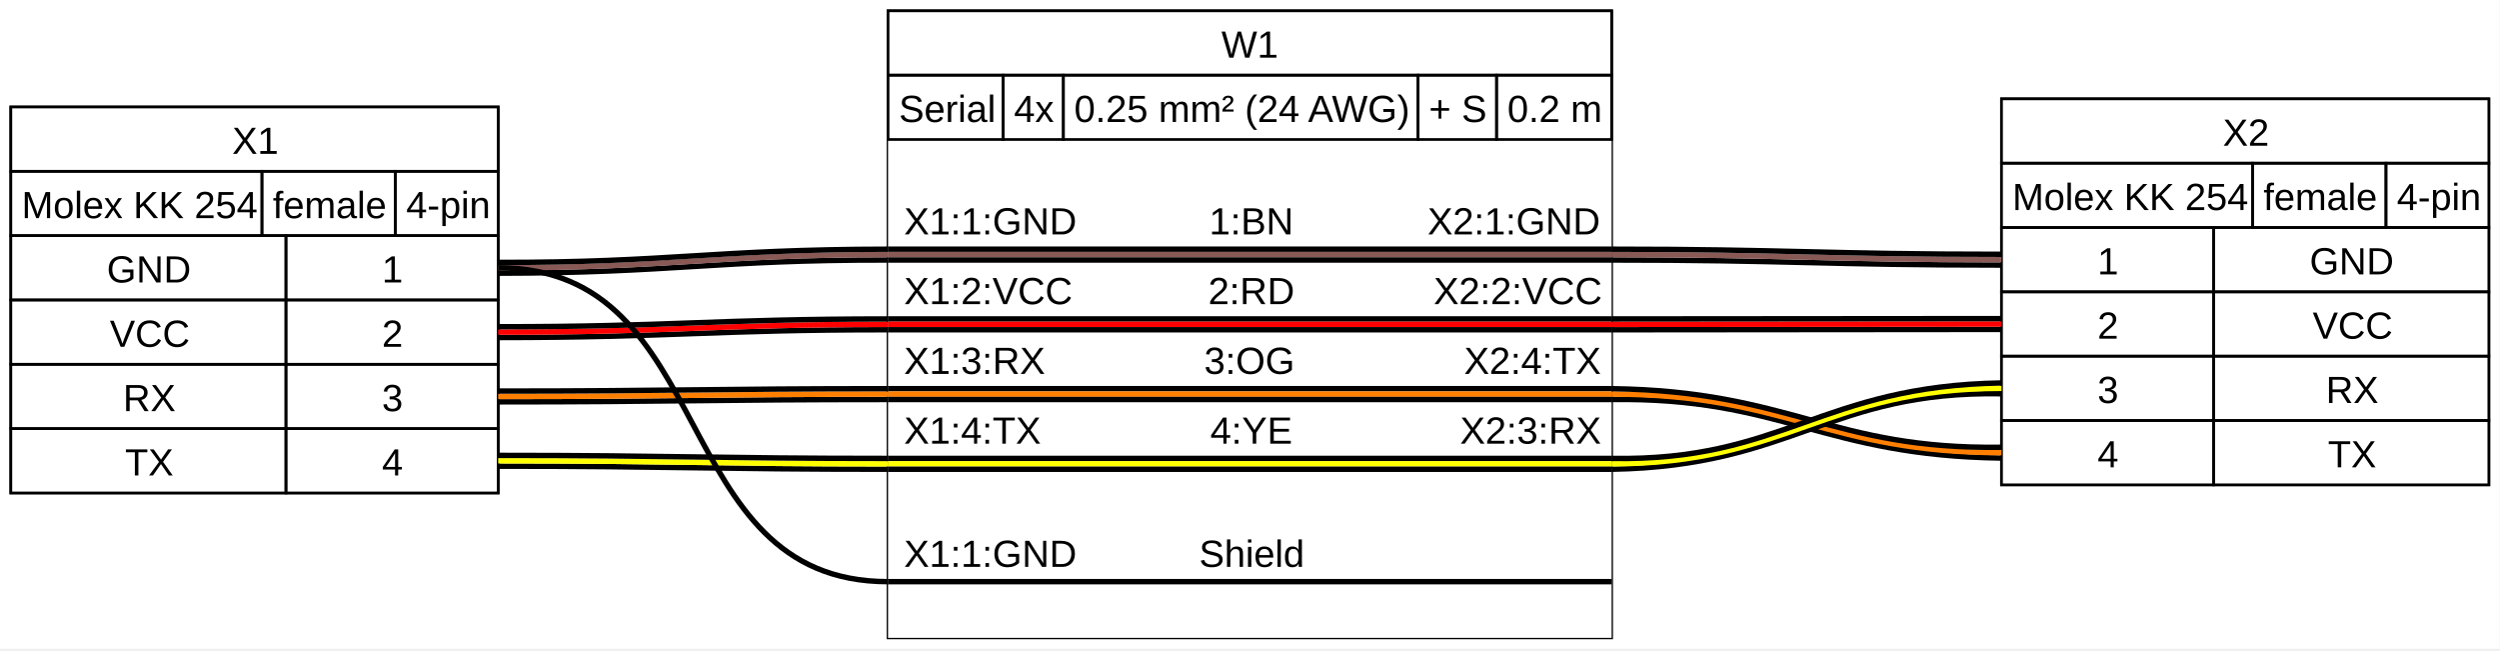
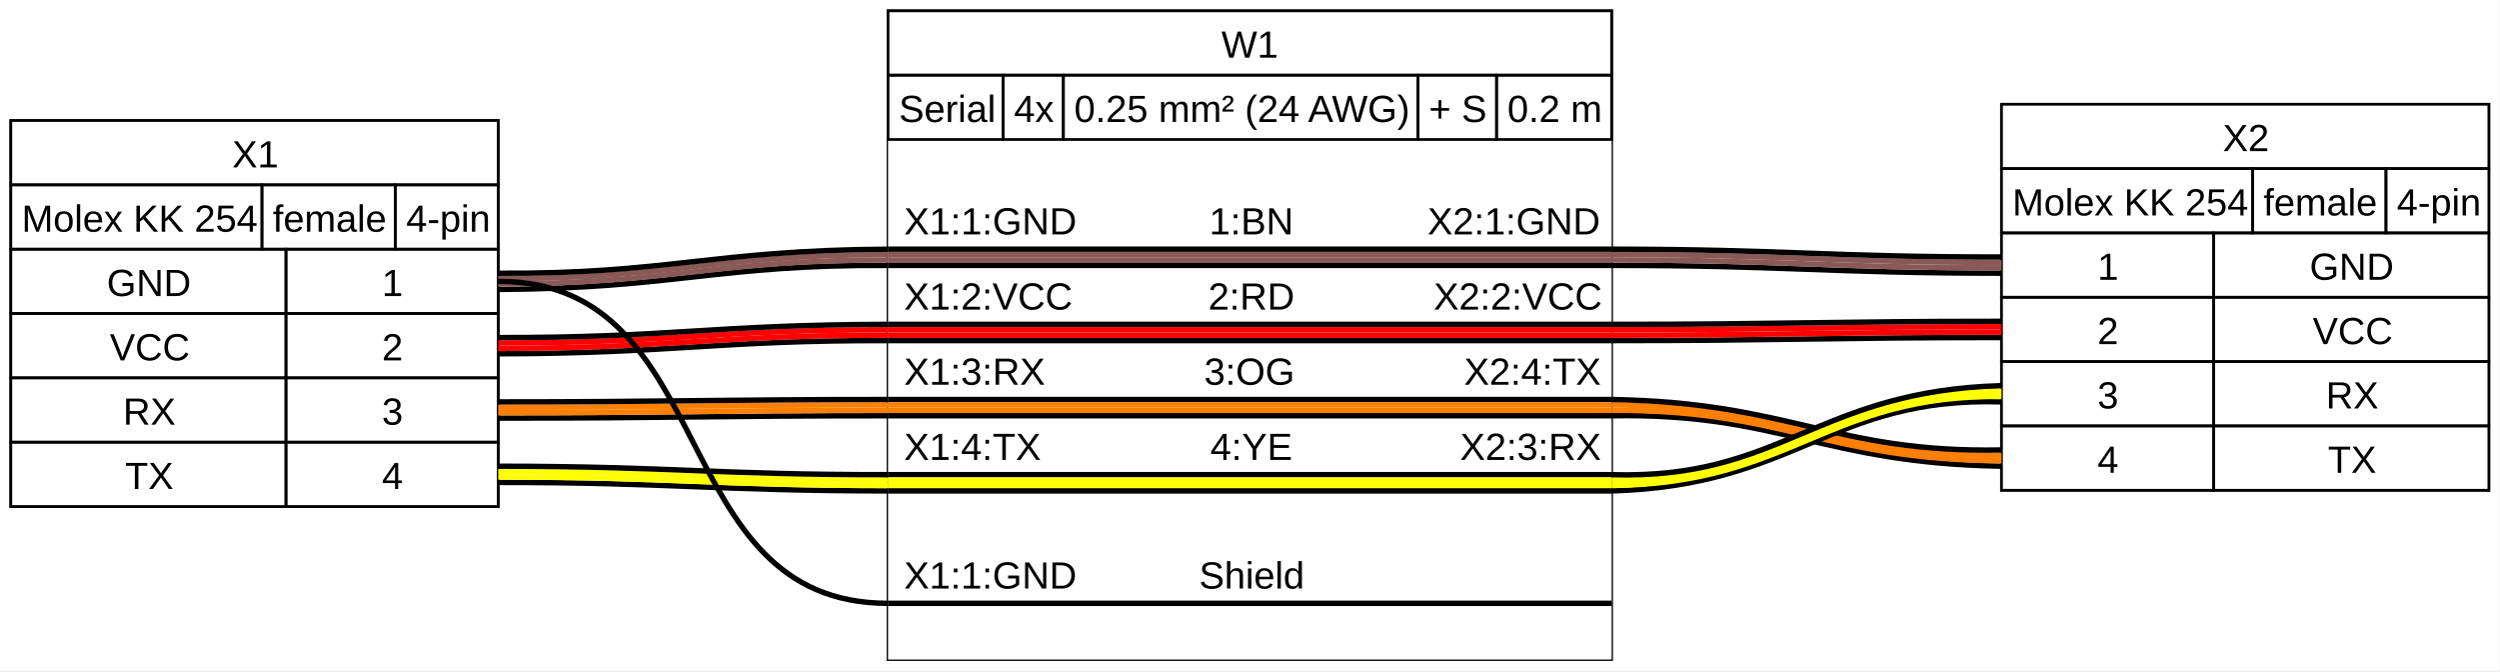
- <svg xmlns="http://www.w3.org/2000/svg" width="923pt" height="240pt" viewBox="0.00 0.00 923.00 240.00">
-   <g id="graph0" class="graph" transform="scale(1 1) rotate(0) translate(4 235.5)">
-     <polygon fill="#ffffff" stroke="none" points="-4,4 -4,-235.5 919.25,-235.5 919.25,4 -4,4" />
+ <svg xmlns="http://www.w3.org/2000/svg" width="923pt" height="248pt" viewBox="0.00 0.00 923.00 248.00">
+   <g id="graph0" class="graph" transform="scale(1 1) rotate(0) translate(4 243.5)">
+     <polygon fill="#ffffff" stroke="none" points="-4,4 -4,-243.5 919.25,-243.5 919.25,4 -4,4" />
    <g id="node1" class="node">
-       <polygon fill="#ffffff" stroke="black" points="180,-196 0,-196 0,-53.5 180,-53.5 180,-196" />
-       <polygon fill="#ffffff" stroke="none" points="0,-53.5 0,-196 180,-196 180,-53.5 0,-53.5" />
-       <polygon fill="none" stroke="black" points="0,-172.25 0,-196 180,-196 180,-172.25 0,-172.25" />
-       <text xml:space="preserve" text-anchor="start" x="81.75" y="-178.7" font-family="arial" font-size="14.00">X1</text>
-       <polygon fill="none" stroke="black" points="0,-148.5 0,-172.25 92.75,-172.25 92.75,-148.5 0,-148.5" />
-       <text xml:space="preserve" text-anchor="start" x="4" y="-154.95" font-family="arial" font-size="14.00">Molex KK 254</text>
-       <polygon fill="none" stroke="black" points="92.75,-148.5 92.75,-172.25 142,-172.25 142,-148.5 92.75,-148.5" />
-       <text xml:space="preserve" text-anchor="start" x="96.75" y="-154.95" font-family="arial" font-size="14.00">female</text>
-       <polygon fill="none" stroke="black" points="142,-148.5 142,-172.25 180,-172.25 180,-148.5 142,-148.5" />
-       <text xml:space="preserve" text-anchor="start" x="146" y="-154.95" font-family="arial" font-size="14.00">4-pin</text>
-       <polygon fill="none" stroke="black" points="0,-124.75 0,-148.5 101.62,-148.5 101.62,-124.75 0,-124.75" />
-       <text xml:space="preserve" text-anchor="start" x="35.44" y="-131.2" font-family="arial" font-size="14.00">GND</text>
-       <polygon fill="none" stroke="black" points="101.62,-124.75 101.62,-148.5 180,-148.5 180,-124.75 101.62,-124.75" />
-       <text xml:space="preserve" text-anchor="start" x="137.06" y="-131.2" font-family="arial" font-size="14.00">1</text>
-       <polygon fill="none" stroke="black" points="0,-101 0,-124.75 101.62,-124.75 101.62,-101 0,-101" />
-       <text xml:space="preserve" text-anchor="start" x="36.56" y="-107.45" font-family="arial" font-size="14.00">VCC</text>
-       <polygon fill="none" stroke="black" points="101.62,-101 101.62,-124.75 180,-124.75 180,-101 101.62,-101" />
-       <text xml:space="preserve" text-anchor="start" x="137.06" y="-107.45" font-family="arial" font-size="14.00">2</text>
-       <polygon fill="none" stroke="black" points="0,-77.25 0,-101 101.62,-101 101.62,-77.25 0,-77.25" />
-       <text xml:space="preserve" text-anchor="start" x="41.44" y="-83.7" font-family="arial" font-size="14.00">RX</text>
-       <polygon fill="none" stroke="black" points="101.62,-77.25 101.62,-101 180,-101 180,-77.25 101.62,-77.25" />
-       <text xml:space="preserve" text-anchor="start" x="137.06" y="-83.7" font-family="arial" font-size="14.00">3</text>
-       <polygon fill="none" stroke="black" points="0,-53.5 0,-77.25 101.62,-77.25 101.62,-53.5 0,-53.5" />
-       <text xml:space="preserve" text-anchor="start" x="42.19" y="-59.95" font-family="arial" font-size="14.00">TX</text>
-       <polygon fill="none" stroke="black" points="101.62,-53.5 101.62,-77.25 180,-77.25 180,-53.5 101.62,-53.5" />
-       <text xml:space="preserve" text-anchor="start" x="137.06" y="-59.95" font-family="arial" font-size="14.00">4</text>
+       <polygon fill="#ffffff" stroke="black" points="180,-199 0,-199 0,-56.5 180,-56.5 180,-199" />
+       <polygon fill="#ffffff" stroke="none" points="0,-56.5 0,-199 180,-199 180,-56.5 0,-56.5" />
+       <polygon fill="none" stroke="black" points="0,-175.25 0,-199 180,-199 180,-175.25 0,-175.25" />
+       <text xml:space="preserve" text-anchor="start" x="81.75" y="-181.7" font-family="arial" font-size="14.00">X1</text>
+       <polygon fill="none" stroke="black" points="0,-151.5 0,-175.25 92.75,-175.25 92.75,-151.5 0,-151.5" />
+       <text xml:space="preserve" text-anchor="start" x="4" y="-157.95" font-family="arial" font-size="14.00">Molex KK 254</text>
+       <polygon fill="none" stroke="black" points="92.75,-151.5 92.75,-175.25 142,-175.25 142,-151.5 92.75,-151.5" />
+       <text xml:space="preserve" text-anchor="start" x="96.75" y="-157.95" font-family="arial" font-size="14.00">female</text>
+       <polygon fill="none" stroke="black" points="142,-151.5 142,-175.25 180,-175.25 180,-151.5 142,-151.5" />
+       <text xml:space="preserve" text-anchor="start" x="146" y="-157.95" font-family="arial" font-size="14.00">4-pin</text>
+       <polygon fill="none" stroke="black" points="0,-127.75 0,-151.5 101.62,-151.5 101.62,-127.75 0,-127.75" />
+       <text xml:space="preserve" text-anchor="start" x="35.44" y="-134.2" font-family="arial" font-size="14.00">GND</text>
+       <polygon fill="none" stroke="black" points="101.62,-127.75 101.62,-151.5 180,-151.5 180,-127.75 101.62,-127.75" />
+       <text xml:space="preserve" text-anchor="start" x="137.06" y="-134.2" font-family="arial" font-size="14.00">1</text>
+       <polygon fill="none" stroke="black" points="0,-104 0,-127.75 101.62,-127.75 101.62,-104 0,-104" />
+       <text xml:space="preserve" text-anchor="start" x="36.56" y="-110.45" font-family="arial" font-size="14.00">VCC</text>
+       <polygon fill="none" stroke="black" points="101.62,-104 101.62,-127.75 180,-127.75 180,-104 101.62,-104" />
+       <text xml:space="preserve" text-anchor="start" x="137.06" y="-110.45" font-family="arial" font-size="14.00">2</text>
+       <polygon fill="none" stroke="black" points="0,-80.25 0,-104 101.62,-104 101.62,-80.25 0,-80.25" />
+       <text xml:space="preserve" text-anchor="start" x="41.44" y="-86.7" font-family="arial" font-size="14.00">RX</text>
+       <polygon fill="none" stroke="black" points="101.62,-80.25 101.62,-104 180,-104 180,-80.25 101.62,-80.25" />
+       <text xml:space="preserve" text-anchor="start" x="137.06" y="-86.7" font-family="arial" font-size="14.00">3</text>
+       <polygon fill="none" stroke="black" points="0,-56.5 0,-80.25 101.62,-80.25 101.62,-56.5 0,-56.5" />
+       <text xml:space="preserve" text-anchor="start" x="42.19" y="-62.95" font-family="arial" font-size="14.00">TX</text>
+       <polygon fill="none" stroke="black" points="101.62,-56.5 101.62,-80.25 180,-80.25 180,-56.5 101.62,-56.5" />
+       <text xml:space="preserve" text-anchor="start" x="137.06" y="-62.95" font-family="arial" font-size="14.00">4</text>
    </g>
    <g id="node3" class="node">
-       <polygon fill="#ffffff" stroke="black" points="591.25,-231.5 324,-231.5 324,0 591.25,0 591.25,-231.5" />
-       <polygon fill="#ffffff" stroke="none" points="324,0 324,-231.5 591.25,-231.5 591.25,0 324,0" />
-       <polygon fill="none" stroke="black" points="324,-207.75 324,-231.5 591.25,-231.5 591.25,-207.75 324,-207.75" />
-       <text xml:space="preserve" text-anchor="start" x="447.12" y="-214.2" font-family="arial" font-size="14.00">W1</text>
-       <polygon fill="none" stroke="black" points="324,-184 324,-207.75 366.5,-207.75 366.5,-184 324,-184" />
-       <text xml:space="preserve" text-anchor="start" x="328" y="-190.45" font-family="arial" font-size="14.00">Serial</text>
-       <polygon fill="none" stroke="black" points="366.5,-184 366.5,-207.75 388.75,-207.75 388.75,-184 366.5,-184" />
-       <text xml:space="preserve" text-anchor="start" x="370.5" y="-190.45" font-family="arial" font-size="14.00">4x</text>
-       <polygon fill="none" stroke="black" points="388.75,-184 388.75,-207.75 519.75,-207.75 519.75,-184 388.75,-184" />
-       <text xml:space="preserve" text-anchor="start" x="392.75" y="-190.45" font-family="arial" font-size="14.00">0.25 mm² (24 AWG)</text>
-       <polygon fill="none" stroke="black" points="519.75,-184 519.75,-207.75 548.75,-207.75 548.75,-184 519.75,-184" />
-       <text xml:space="preserve" text-anchor="start" x="523.75" y="-190.45" font-family="arial" font-size="14.00">+ S</text>
-       <polygon fill="none" stroke="black" points="548.75,-184 548.75,-207.75 591.25,-207.75 591.25,-184 548.75,-184" />
-       <text xml:space="preserve" text-anchor="start" x="552.75" y="-190.45" font-family="arial" font-size="14.00">0.2 m</text>
-       <text xml:space="preserve" text-anchor="start" x="364.15" y="-168.7" font-family="arial" font-size="14.00"> </text>
-       <text xml:space="preserve" text-anchor="start" x="326" y="-148.95" font-family="arial" font-size="14.00"> X1:1:GND</text>
-       <text xml:space="preserve" text-anchor="start" x="417.07" y="-148.95" font-family="arial" font-size="14.00"> </text>
-       <text xml:space="preserve" text-anchor="start" x="442.62" y="-148.95" font-family="arial" font-size="14.00">1:BN</text>
-       <text xml:space="preserve" text-anchor="start" x="494.43" y="-148.95" font-family="arial" font-size="14.00"> </text>
-       <text xml:space="preserve" text-anchor="start" x="523.25" y="-148.95" font-family="arial" font-size="14.00">X2:1:GND </text>
-       <polygon fill="#000000" stroke="none" points="324,-142.5 324,-144.5 591.25,-144.5 591.25,-142.5 324,-142.5" />
-       <polygon fill="#895956" stroke="none" points="324,-140.5 324,-142.5 591.25,-142.5 591.25,-140.5 324,-140.5" />
-       <polygon fill="#000000" stroke="none" points="324,-138.5 324,-140.5 591.25,-140.5 591.25,-138.5 324,-138.5" />
-       <text xml:space="preserve" text-anchor="start" x="326" y="-123.2" font-family="arial" font-size="14.00"> X1:2:VCC</text>
-       <text xml:space="preserve" text-anchor="start" x="417.07" y="-123.2" font-family="arial" font-size="14.00"> </text>
-       <text xml:space="preserve" text-anchor="start" x="442.25" y="-123.2" font-family="arial" font-size="14.00">2:RD</text>
-       <text xml:space="preserve" text-anchor="start" x="494.43" y="-123.2" font-family="arial" font-size="14.00"> </text>
-       <text xml:space="preserve" text-anchor="start" x="525.5" y="-123.2" font-family="arial" font-size="14.00">X2:2:VCC </text>
+       <polygon fill="#ffffff" stroke="black" points="591.25,-239.5 324,-239.5 324,0 591.25,0 591.25,-239.5" />
+       <polygon fill="#ffffff" stroke="none" points="324,0 324,-239.5 591.25,-239.5 591.25,0 324,0" />
+       <polygon fill="none" stroke="black" points="324,-215.75 324,-239.5 591.25,-239.5 591.25,-215.75 324,-215.75" />
+       <text xml:space="preserve" text-anchor="start" x="447.12" y="-222.2" font-family="arial" font-size="14.00">W1</text>
+       <polygon fill="none" stroke="black" points="324,-192 324,-215.75 366.5,-215.75 366.5,-192 324,-192" />
+       <text xml:space="preserve" text-anchor="start" x="328" y="-198.45" font-family="arial" font-size="14.00">Serial</text>
+       <polygon fill="none" stroke="black" points="366.5,-192 366.5,-215.75 388.75,-215.75 388.75,-192 366.5,-192" />
+       <text xml:space="preserve" text-anchor="start" x="370.5" y="-198.45" font-family="arial" font-size="14.00">4x</text>
+       <polygon fill="none" stroke="black" points="388.75,-192 388.75,-215.75 519.75,-215.75 519.75,-192 388.75,-192" />
+       <text xml:space="preserve" text-anchor="start" x="392.75" y="-198.45" font-family="arial" font-size="14.00">0.25 mm² (24 AWG)</text>
+       <polygon fill="none" stroke="black" points="519.75,-192 519.75,-215.75 548.75,-215.75 548.75,-192 519.75,-192" />
+       <text xml:space="preserve" text-anchor="start" x="523.75" y="-198.45" font-family="arial" font-size="14.00">+ S</text>
+       <polygon fill="none" stroke="black" points="548.75,-192 548.75,-215.75 591.25,-215.75 591.25,-192 548.75,-192" />
+       <text xml:space="preserve" text-anchor="start" x="552.75" y="-198.45" font-family="arial" font-size="14.00">0.2 m</text>
+       <text xml:space="preserve" text-anchor="start" x="364.15" y="-176.7" font-family="arial" font-size="14.00"> </text>
+       <text xml:space="preserve" text-anchor="start" x="326" y="-156.95" font-family="arial" font-size="14.00"> X1:1:GND</text>
+       <text xml:space="preserve" text-anchor="start" x="417.07" y="-156.95" font-family="arial" font-size="14.00"> </text>
+       <text xml:space="preserve" text-anchor="start" x="442.62" y="-156.95" font-family="arial" font-size="14.00">1:BN</text>
+       <text xml:space="preserve" text-anchor="start" x="494.43" y="-156.95" font-family="arial" font-size="14.00"> </text>
+       <text xml:space="preserve" text-anchor="start" x="523.25" y="-156.95" font-family="arial" font-size="14.00">X2:1:GND </text>
+       <polygon fill="#000000" stroke="none" points="324,-150.5 324,-152.5 591.25,-152.5 591.25,-150.5 324,-150.5" />
+       <polygon fill="#895956" stroke="none" points="324,-148.5 324,-150.5 591.25,-150.5 591.25,-148.5 324,-148.5" />
+       <polygon fill="#895956" stroke="none" points="324,-146.5 324,-148.5 591.25,-148.5 591.25,-146.5 324,-146.5" />
+       <polygon fill="#000000" stroke="none" points="324,-144.5 324,-146.5 591.25,-146.5 591.25,-144.5 324,-144.5" />
+       <text xml:space="preserve" text-anchor="start" x="326" y="-129.2" font-family="arial" font-size="14.00"> X1:2:VCC</text>
+       <text xml:space="preserve" text-anchor="start" x="417.07" y="-129.2" font-family="arial" font-size="14.00"> </text>
+       <text xml:space="preserve" text-anchor="start" x="442.25" y="-129.2" font-family="arial" font-size="14.00">2:RD</text>
+       <text xml:space="preserve" text-anchor="start" x="494.43" y="-129.2" font-family="arial" font-size="14.00"> </text>
+       <text xml:space="preserve" text-anchor="start" x="525.5" y="-129.2" font-family="arial" font-size="14.00">X2:2:VCC </text>
+       <polygon fill="#000000" stroke="none" points="324,-122.75 324,-124.75 591.25,-124.75 591.25,-122.75 324,-122.75" />
+       <polygon fill="#ff0000" stroke="none" points="324,-120.75 324,-122.75 591.25,-122.75 591.25,-120.75 324,-120.75" />
+       <polygon fill="#ff0000" stroke="none" points="324,-118.75 324,-120.75 591.25,-120.75 591.25,-118.75 324,-118.75" />
      <polygon fill="#000000" stroke="none" points="324,-116.75 324,-118.75 591.25,-118.75 591.25,-116.75 324,-116.75" />
-       <polygon fill="#ff0000" stroke="none" points="324,-114.75 324,-116.75 591.25,-116.75 591.25,-114.75 324,-114.75" />
-       <polygon fill="#000000" stroke="none" points="324,-112.75 324,-114.75 591.25,-114.75 591.25,-112.75 324,-112.75" />
-       <text xml:space="preserve" text-anchor="start" x="326" y="-97.45" font-family="arial" font-size="14.00"> X1:3:RX</text>
-       <text xml:space="preserve" text-anchor="start" x="417.07" y="-97.45" font-family="arial" font-size="14.00"> </text>
-       <text xml:space="preserve" text-anchor="start" x="440.75" y="-97.45" font-family="arial" font-size="14.00">3:OG</text>
-       <text xml:space="preserve" text-anchor="start" x="494.43" y="-97.45" font-family="arial" font-size="14.00"> </text>
-       <text xml:space="preserve" text-anchor="start" x="536.75" y="-97.45" font-family="arial" font-size="14.00">X2:4:TX </text>
-       <polygon fill="#000000" stroke="none" points="324,-91 324,-93 591.25,-93 591.25,-91 324,-91" />
-       <polygon fill="#ff8000" stroke="none" points="324,-89 324,-91 591.25,-91 591.25,-89 324,-89" />
-       <polygon fill="#000000" stroke="none" points="324,-87 324,-89 591.25,-89 591.25,-87 324,-87" />
-       <text xml:space="preserve" text-anchor="start" x="326" y="-71.7" font-family="arial" font-size="14.00"> X1:4:TX</text>
-       <text xml:space="preserve" text-anchor="start" x="417.07" y="-71.7" font-family="arial" font-size="14.00"> </text>
-       <text xml:space="preserve" text-anchor="start" x="443" y="-71.7" font-family="arial" font-size="14.00">4:YE</text>
-       <text xml:space="preserve" text-anchor="start" x="494.43" y="-71.7" font-family="arial" font-size="14.00"> </text>
-       <text xml:space="preserve" text-anchor="start" x="535.25" y="-71.7" font-family="arial" font-size="14.00">X2:3:RX </text>
-       <polygon fill="#000000" stroke="none" points="324,-65.25 324,-67.25 591.25,-67.25 591.25,-65.25 324,-65.25" />
+       <text xml:space="preserve" text-anchor="start" x="326" y="-101.45" font-family="arial" font-size="14.00"> X1:3:RX</text>
+       <text xml:space="preserve" text-anchor="start" x="417.07" y="-101.45" font-family="arial" font-size="14.00"> </text>
+       <text xml:space="preserve" text-anchor="start" x="440.75" y="-101.45" font-family="arial" font-size="14.00">3:OG</text>
+       <text xml:space="preserve" text-anchor="start" x="494.43" y="-101.45" font-family="arial" font-size="14.00"> </text>
+       <text xml:space="preserve" text-anchor="start" x="536.75" y="-101.45" font-family="arial" font-size="14.00">X2:4:TX </text>
+       <polygon fill="#000000" stroke="none" points="324,-95 324,-97 591.25,-97 591.25,-95 324,-95" />
+       <polygon fill="#ff8000" stroke="none" points="324,-93 324,-95 591.25,-95 591.25,-93 324,-93" />
+       <polygon fill="#ff8000" stroke="none" points="324,-91 324,-93 591.25,-93 591.25,-91 324,-91" />
+       <polygon fill="#000000" stroke="none" points="324,-89 324,-91 591.25,-91 591.25,-89 324,-89" />
+       <text xml:space="preserve" text-anchor="start" x="326" y="-73.7" font-family="arial" font-size="14.00"> X1:4:TX</text>
+       <text xml:space="preserve" text-anchor="start" x="417.07" y="-73.7" font-family="arial" font-size="14.00"> </text>
+       <text xml:space="preserve" text-anchor="start" x="443" y="-73.7" font-family="arial" font-size="14.00">4:YE</text>
+       <text xml:space="preserve" text-anchor="start" x="494.43" y="-73.7" font-family="arial" font-size="14.00"> </text>
+       <text xml:space="preserve" text-anchor="start" x="535.25" y="-73.7" font-family="arial" font-size="14.00">X2:3:RX </text>
+       <polygon fill="#000000" stroke="none" points="324,-67.25 324,-69.25 591.25,-69.25 591.25,-67.25 324,-67.25" />
+       <polygon fill="#ffff00" stroke="none" points="324,-65.25 324,-67.25 591.25,-67.25 591.25,-65.25 324,-65.25" />
      <polygon fill="#ffff00" stroke="none" points="324,-63.25 324,-65.25 591.25,-65.25 591.25,-63.25 324,-63.25" />
      <polygon fill="#000000" stroke="none" points="324,-61.25 324,-63.25 591.25,-63.25 591.25,-61.25 324,-61.25" />
      <text xml:space="preserve" text-anchor="start" x="364.15" y="-45.95" font-family="arial" font-size="14.00"> </text>
      <text xml:space="preserve" text-anchor="start" x="326" y="-26.2" font-family="arial" font-size="14.00"> X1:1:GND</text>
      <text xml:space="preserve" text-anchor="start" x="417.07" y="-26.2" font-family="arial" font-size="14.00"> </text>
      <text xml:space="preserve" text-anchor="start" x="438.88" y="-26.2" font-family="arial" font-size="14.00">Shield</text>
      <text xml:space="preserve" text-anchor="start" x="494.43" y="-26.2" font-family="arial" font-size="14.00"> </text>
      <text xml:space="preserve" text-anchor="start" x="585.5" y="-26.2" font-family="arial" font-size="14.00"> </text>
      <polygon fill="#000000" stroke="none" points="324,-19.75 324,-21.75 591.25,-21.75 591.25,-19.75 324,-19.75" />
      <text xml:space="preserve" text-anchor="start" x="364.15" y="-4.45" font-family="arial" font-size="14.00"> </text>
    </g>
    <g id="edge1" class="edge">
-       <path fill="none" stroke="#000000" stroke-width="2" d="M180,-134.63C244.62,-134.71 260.55,-139.59 324,-139.5" />
-       <path fill="none" stroke="#895956" stroke-width="2" d="M180,-136.62C244.04,-136.63 259.96,-141.5 324,-141.5" />
-       <path fill="none" stroke="#000000" stroke-width="2" d="M180,-138.62C243.45,-138.54 259.38,-143.41 324,-143.5" />
+       <path fill="none" stroke="#000000" stroke-width="2" d="M180,-136.63C245.59,-137.01 261.35,-145.89 324,-145.5" />
+       <path fill="none" stroke="#895956" stroke-width="2" d="M180,-138.63C244.61,-138.75 260.37,-147.63 324,-147.5" />
+       <path fill="none" stroke="#895956" stroke-width="2" d="M180,-140.62C243.63,-140.5 259.39,-149.37 324,-149.5" />
+       <path fill="none" stroke="#000000" stroke-width="2" d="M180,-142.62C242.65,-142.24 258.41,-151.11 324,-151.5" />
    </g>
    <g id="edge3" class="edge">
-       <path fill="none" stroke="#000000" stroke-width="2" d="M180,-110.88C244.37,-110.91 260.34,-113.78 324,-113.75" />
-       <path fill="none" stroke="#ff0000" stroke-width="2" d="M180,-112.88C244.01,-112.87 259.99,-115.75 324,-115.75" />
-       <path fill="none" stroke="#000000" stroke-width="2" d="M180,-114.87C243.66,-114.84 259.63,-117.72 324,-117.75" />
+       <path fill="none" stroke="#000000" stroke-width="2" d="M180,-112.88C244.91,-113.01 260.84,-117.88 324,-117.75" />
+       <path fill="none" stroke="#ff0000" stroke-width="2" d="M180,-114.88C244.33,-114.92 260.26,-119.79 324,-119.75" />
+       <path fill="none" stroke="#ff0000" stroke-width="2" d="M180,-116.87C243.74,-116.83 259.67,-121.71 324,-121.75" />
+       <path fill="none" stroke="#000000" stroke-width="2" d="M180,-118.87C243.16,-118.74 259.09,-123.62 324,-123.75" />
    </g>
    <g id="edge5" class="edge">
-       <path fill="none" stroke="#000000" stroke-width="2" d="M180,-87.13C244.11,-87.13 260.11,-88 324,-88" />
-       <path fill="none" stroke="#ff8000" stroke-width="2" d="M180,-89.13C244,-89.12 260,-90 324,-90" />
-       <path fill="none" stroke="#000000" stroke-width="2" d="M180,-91.12C243.89,-91.12 259.89,-92 324,-92" />
+       <path fill="none" stroke="#000000" stroke-width="2" d="M180,-89.13C244.17,-89.13 260.16,-90 324,-90" />
+       <path fill="none" stroke="#ff8000" stroke-width="2" d="M180,-91.13C244.06,-91.13 260.05,-92 324,-92" />
+       <path fill="none" stroke="#ff8000" stroke-width="2" d="M180,-93.12C243.95,-93.12 259.94,-94 324,-94" />
+       <path fill="none" stroke="#000000" stroke-width="2" d="M180,-95.12C243.84,-95.12 259.83,-96 324,-96" />
    </g>
    <g id="edge7" class="edge">
-       <path fill="none" stroke="#000000" stroke-width="2" d="M180,-63.38C243.86,-63.38 259.86,-62.25 324,-62.25" />
-       <path fill="none" stroke="#ffff00" stroke-width="2" d="M180,-65.38C244,-65.38 260,-64.25 324,-64.25" />
-       <path fill="none" stroke="#000000" stroke-width="2" d="M180,-67.37C244.14,-67.37 260.14,-66.25 324,-66.25" />
+       <path fill="none" stroke="#000000" stroke-width="2" d="M180,-65.38C243.44,-65.43 259.41,-62.31 324,-62.25" />
+       <path fill="none" stroke="#ffff00" stroke-width="2" d="M180,-67.38C243.82,-67.39 259.79,-64.27 324,-64.25" />
+       <path fill="none" stroke="#ffff00" stroke-width="2" d="M180,-69.37C244.21,-69.36 260.18,-66.23 324,-66.25" />
+       <path fill="none" stroke="#000000" stroke-width="2" d="M180,-71.37C244.59,-71.32 260.56,-68.19 324,-68.25" />
    </g>
    <g id="edge9" class="edge">
-       <path fill="none" stroke="#000000" stroke-width="2" d="M180,-136.62C262.15,-136.62 241.85,-20.75 324,-20.75" />
+       <path fill="none" stroke="#000000" stroke-width="2" d="M180,-139.62C262.99,-139.63 241.01,-20.75 324,-20.75" />
    </g>
    <g id="node2" class="node">
-       <polygon fill="#ffffff" stroke="black" points="915.25,-199 735.25,-199 735.25,-56.5 915.25,-56.5 915.25,-199" />
-       <polygon fill="#ffffff" stroke="none" points="735.25,-56.5 735.25,-199 915.25,-199 915.25,-56.5 735.25,-56.5" />
-       <polygon fill="none" stroke="black" points="735.25,-175.25 735.25,-199 915.25,-199 915.25,-175.25 735.25,-175.25" />
-       <text xml:space="preserve" text-anchor="start" x="817" y="-181.7" font-family="arial" font-size="14.00">X2</text>
-       <polygon fill="none" stroke="black" points="735.25,-151.5 735.25,-175.25 828,-175.25 828,-151.5 735.25,-151.5" />
-       <text xml:space="preserve" text-anchor="start" x="739.25" y="-157.95" font-family="arial" font-size="14.00">Molex KK 254</text>
-       <polygon fill="none" stroke="black" points="828,-151.5 828,-175.25 877.25,-175.25 877.25,-151.5 828,-151.5" />
-       <text xml:space="preserve" text-anchor="start" x="832" y="-157.95" font-family="arial" font-size="14.00">female</text>
-       <polygon fill="none" stroke="black" points="877.25,-151.5 877.25,-175.25 915.25,-175.25 915.25,-151.5 877.25,-151.5" />
-       <text xml:space="preserve" text-anchor="start" x="881.25" y="-157.95" font-family="arial" font-size="14.00">4-pin</text>
-       <polygon fill="none" stroke="black" points="735.25,-127.75 735.25,-151.5 813.62,-151.5 813.62,-127.75 735.25,-127.75" />
-       <text xml:space="preserve" text-anchor="start" x="770.69" y="-134.2" font-family="arial" font-size="14.00">1</text>
-       <polygon fill="none" stroke="black" points="813.62,-127.75 813.62,-151.5 915.25,-151.5 915.25,-127.75 813.62,-127.75" />
-       <text xml:space="preserve" text-anchor="start" x="849.06" y="-134.2" font-family="arial" font-size="14.00">GND</text>
-       <polygon fill="none" stroke="black" points="735.25,-104 735.25,-127.75 813.62,-127.75 813.62,-104 735.25,-104" />
-       <text xml:space="preserve" text-anchor="start" x="770.69" y="-110.45" font-family="arial" font-size="14.00">2</text>
-       <polygon fill="none" stroke="black" points="813.62,-104 813.62,-127.75 915.25,-127.75 915.25,-104 813.62,-104" />
-       <text xml:space="preserve" text-anchor="start" x="850.19" y="-110.45" font-family="arial" font-size="14.00">VCC</text>
-       <polygon fill="none" stroke="black" points="735.25,-80.25 735.25,-104 813.62,-104 813.62,-80.25 735.25,-80.25" />
-       <text xml:space="preserve" text-anchor="start" x="770.69" y="-86.7" font-family="arial" font-size="14.00">3</text>
-       <polygon fill="none" stroke="black" points="813.62,-80.25 813.62,-104 915.25,-104 915.25,-80.25 813.62,-80.25" />
-       <text xml:space="preserve" text-anchor="start" x="855.06" y="-86.7" font-family="arial" font-size="14.00">RX</text>
-       <polygon fill="none" stroke="black" points="735.25,-56.5 735.25,-80.25 813.62,-80.25 813.62,-56.5 735.25,-56.5" />
-       <text xml:space="preserve" text-anchor="start" x="770.69" y="-62.95" font-family="arial" font-size="14.00">4</text>
-       <polygon fill="none" stroke="black" points="813.62,-56.5 813.62,-80.25 915.25,-80.25 915.25,-56.5 813.62,-56.5" />
-       <text xml:space="preserve" text-anchor="start" x="855.81" y="-62.95" font-family="arial" font-size="14.00">TX</text>
+       <polygon fill="#ffffff" stroke="black" points="915.25,-205 735.25,-205 735.25,-62.5 915.25,-62.5 915.25,-205" />
+       <polygon fill="#ffffff" stroke="none" points="735.25,-62.5 735.25,-205 915.25,-205 915.25,-62.5 735.25,-62.5" />
+       <polygon fill="none" stroke="black" points="735.25,-181.25 735.25,-205 915.25,-205 915.25,-181.25 735.25,-181.25" />
+       <text xml:space="preserve" text-anchor="start" x="817" y="-187.7" font-family="arial" font-size="14.00">X2</text>
+       <polygon fill="none" stroke="black" points="735.25,-157.5 735.25,-181.25 828,-181.25 828,-157.5 735.25,-157.5" />
+       <text xml:space="preserve" text-anchor="start" x="739.25" y="-163.95" font-family="arial" font-size="14.00">Molex KK 254</text>
+       <polygon fill="none" stroke="black" points="828,-157.5 828,-181.25 877.25,-181.25 877.25,-157.5 828,-157.5" />
+       <text xml:space="preserve" text-anchor="start" x="832" y="-163.95" font-family="arial" font-size="14.00">female</text>
+       <polygon fill="none" stroke="black" points="877.25,-157.5 877.25,-181.25 915.25,-181.25 915.25,-157.5 877.25,-157.5" />
+       <text xml:space="preserve" text-anchor="start" x="881.25" y="-163.95" font-family="arial" font-size="14.00">4-pin</text>
+       <polygon fill="none" stroke="black" points="735.25,-133.75 735.25,-157.5 813.62,-157.5 813.62,-133.75 735.25,-133.75" />
+       <text xml:space="preserve" text-anchor="start" x="770.69" y="-140.2" font-family="arial" font-size="14.00">1</text>
+       <polygon fill="none" stroke="black" points="813.62,-133.75 813.62,-157.5 915.25,-157.5 915.25,-133.75 813.62,-133.75" />
+       <text xml:space="preserve" text-anchor="start" x="849.06" y="-140.2" font-family="arial" font-size="14.00">GND</text>
+       <polygon fill="none" stroke="black" points="735.25,-110 735.25,-133.75 813.62,-133.75 813.62,-110 735.25,-110" />
+       <text xml:space="preserve" text-anchor="start" x="770.69" y="-116.45" font-family="arial" font-size="14.00">2</text>
+       <polygon fill="none" stroke="black" points="813.62,-110 813.62,-133.75 915.25,-133.75 915.25,-110 813.62,-110" />
+       <text xml:space="preserve" text-anchor="start" x="850.19" y="-116.45" font-family="arial" font-size="14.00">VCC</text>
+       <polygon fill="none" stroke="black" points="735.25,-86.25 735.25,-110 813.62,-110 813.62,-86.25 735.25,-86.25" />
+       <text xml:space="preserve" text-anchor="start" x="770.69" y="-92.7" font-family="arial" font-size="14.00">3</text>
+       <polygon fill="none" stroke="black" points="813.62,-86.25 813.62,-110 915.25,-110 915.25,-86.25 813.62,-86.25" />
+       <text xml:space="preserve" text-anchor="start" x="855.06" y="-92.7" font-family="arial" font-size="14.00">RX</text>
+       <polygon fill="none" stroke="black" points="735.25,-62.5 735.25,-86.25 813.62,-86.25 813.62,-62.5 735.25,-62.5" />
+       <text xml:space="preserve" text-anchor="start" x="770.69" y="-68.95" font-family="arial" font-size="14.00">4</text>
+       <polygon fill="none" stroke="black" points="813.62,-62.5 813.62,-86.25 915.25,-86.25 915.25,-62.5 813.62,-62.5" />
+       <text xml:space="preserve" text-anchor="start" x="855.81" y="-68.95" font-family="arial" font-size="14.00">TX</text>
    </g>
    <g id="edge2" class="edge">
-       <path fill="none" stroke="#000000" stroke-width="2" d="M591.25,-139.5C655.02,-139.51 671.01,-137.64 735.25,-137.63" />
-       <path fill="none" stroke="#895956" stroke-width="2" d="M591.25,-141.5C655.26,-141.5 671.24,-139.62 735.25,-139.62" />
-       <path fill="none" stroke="#000000" stroke-width="2" d="M591.25,-143.5C655.49,-143.49 671.48,-141.61 735.25,-141.62" />
+       <path fill="none" stroke="#000000" stroke-width="2" d="M591.25,-145.5C654.73,-145.55 670.71,-142.67 735.25,-142.63" />
+       <path fill="none" stroke="#895956" stroke-width="2" d="M591.25,-147.5C655.09,-147.52 671.06,-144.64 735.25,-144.63" />
+       <path fill="none" stroke="#895956" stroke-width="2" d="M591.25,-149.5C655.44,-149.48 671.41,-146.61 735.25,-146.62" />
+       <path fill="none" stroke="#000000" stroke-width="2" d="M591.25,-151.5C655.79,-151.45 671.77,-148.58 735.25,-148.62" />
    </g>
    <g id="edge4" class="edge">
-       <path fill="none" stroke="#000000" stroke-width="2" d="M591.25,-113.75C655.27,-113.75 671.27,-113.88 735.25,-113.88" />
-       <path fill="none" stroke="#ff0000" stroke-width="2" d="M591.25,-115.75C655.25,-115.75 671.25,-115.87 735.25,-115.87" />
-       <path fill="none" stroke="#000000" stroke-width="2" d="M591.25,-117.75C655.23,-117.75 671.23,-117.87 735.25,-117.87" />
+       <path fill="none" stroke="#000000" stroke-width="2" d="M591.25,-117.75C655.46,-117.76 671.46,-118.88 735.25,-118.88" />
+       <path fill="none" stroke="#ff0000" stroke-width="2" d="M591.25,-119.75C655.32,-119.75 671.32,-120.88 735.25,-120.88" />
+       <path fill="none" stroke="#ff0000" stroke-width="2" d="M591.25,-121.75C655.18,-121.75 671.18,-122.87 735.25,-122.87" />
+       <path fill="none" stroke="#000000" stroke-width="2" d="M591.25,-123.75C655.04,-123.74 671.04,-124.87 735.25,-124.87" />
    </g>
    <g id="edge6" class="edge">
-       <path fill="none" stroke="#000000" stroke-width="2" d="M591.25,-88C654.31,-88.88 668.87,-67.26 735.25,-66.38" />
-       <path fill="none" stroke="#ff8000" stroke-width="2" d="M591.25,-90C655.97,-90 670.53,-68.38 735.25,-68.38" />
-       <path fill="none" stroke="#000000" stroke-width="2" d="M591.25,-92C657.63,-91.12 672.19,-69.49 735.25,-70.37" />
+       <path fill="none" stroke="#000000" stroke-width="2" d="M591.25,-90C653.44,-91.12 668.38,-72.5 735.25,-71.38" />
+       <path fill="none" stroke="#ff8000" stroke-width="2" d="M591.25,-92C655,-92.37 669.94,-73.75 735.25,-73.38" />
+       <path fill="none" stroke="#ff8000" stroke-width="2" d="M591.25,-94C656.56,-93.63 671.5,-75 735.25,-75.37" />
+       <path fill="none" stroke="#000000" stroke-width="2" d="M591.25,-96C658.12,-94.88 673.06,-76.25 735.25,-77.37" />
    </g>
    <g id="edge8" class="edge">
-       <path fill="none" stroke="#000000" stroke-width="2" d="M591.25,-62.25C658.23,-63.37 671.86,-91.25 735.25,-90.13" />
-       <path fill="none" stroke="#ffff00" stroke-width="2" d="M591.25,-64.25C656.44,-64.25 670.06,-92.13 735.25,-92.12" />
-       <path fill="none" stroke="#000000" stroke-width="2" d="M591.25,-66.25C654.64,-65.13 668.27,-93 735.25,-94.12" />
+       <path fill="none" stroke="#000000" stroke-width="2" d="M591.25,-62.25C659.69,-64.17 672.4,-97.04 735.25,-95.13" />
+       <path fill="none" stroke="#ffff00" stroke-width="2" d="M591.25,-64.25C657.83,-64.89 670.54,-97.76 735.25,-97.13" />
+       <path fill="none" stroke="#ffff00" stroke-width="2" d="M591.25,-66.25C655.96,-65.61 668.67,-98.49 735.25,-99.12" />
+       <path fill="none" stroke="#000000" stroke-width="2" d="M591.25,-68.25C654.1,-66.33 666.81,-99.21 735.25,-101.12" />
    </g>
  </g>
</svg>
